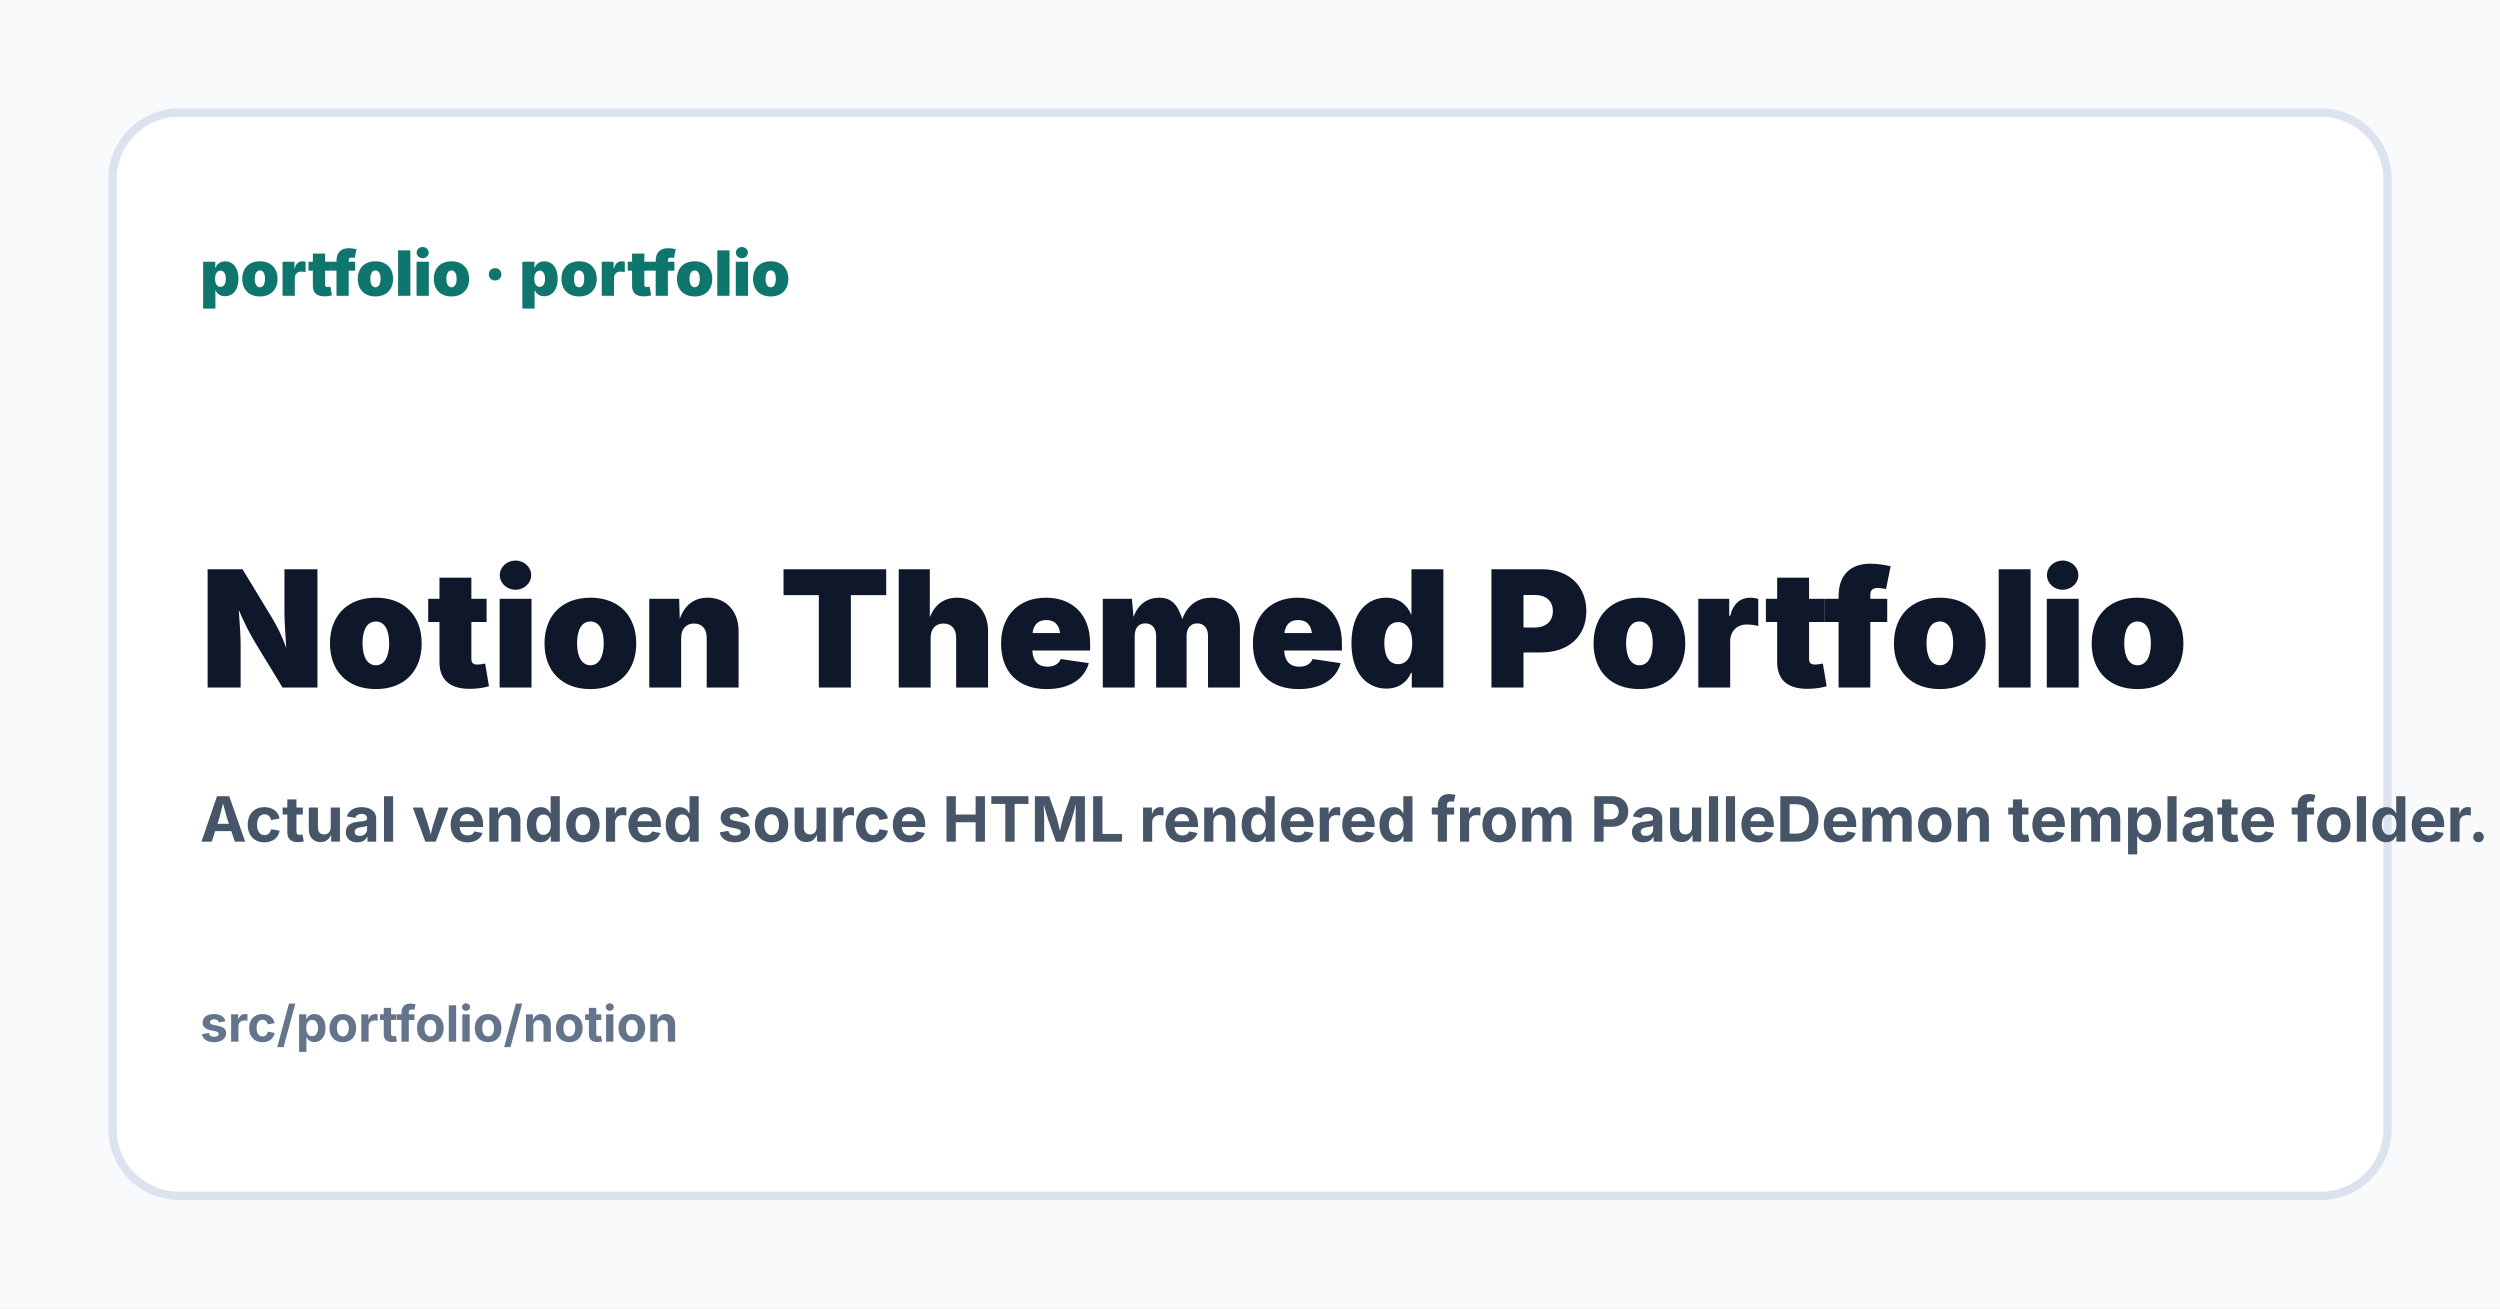
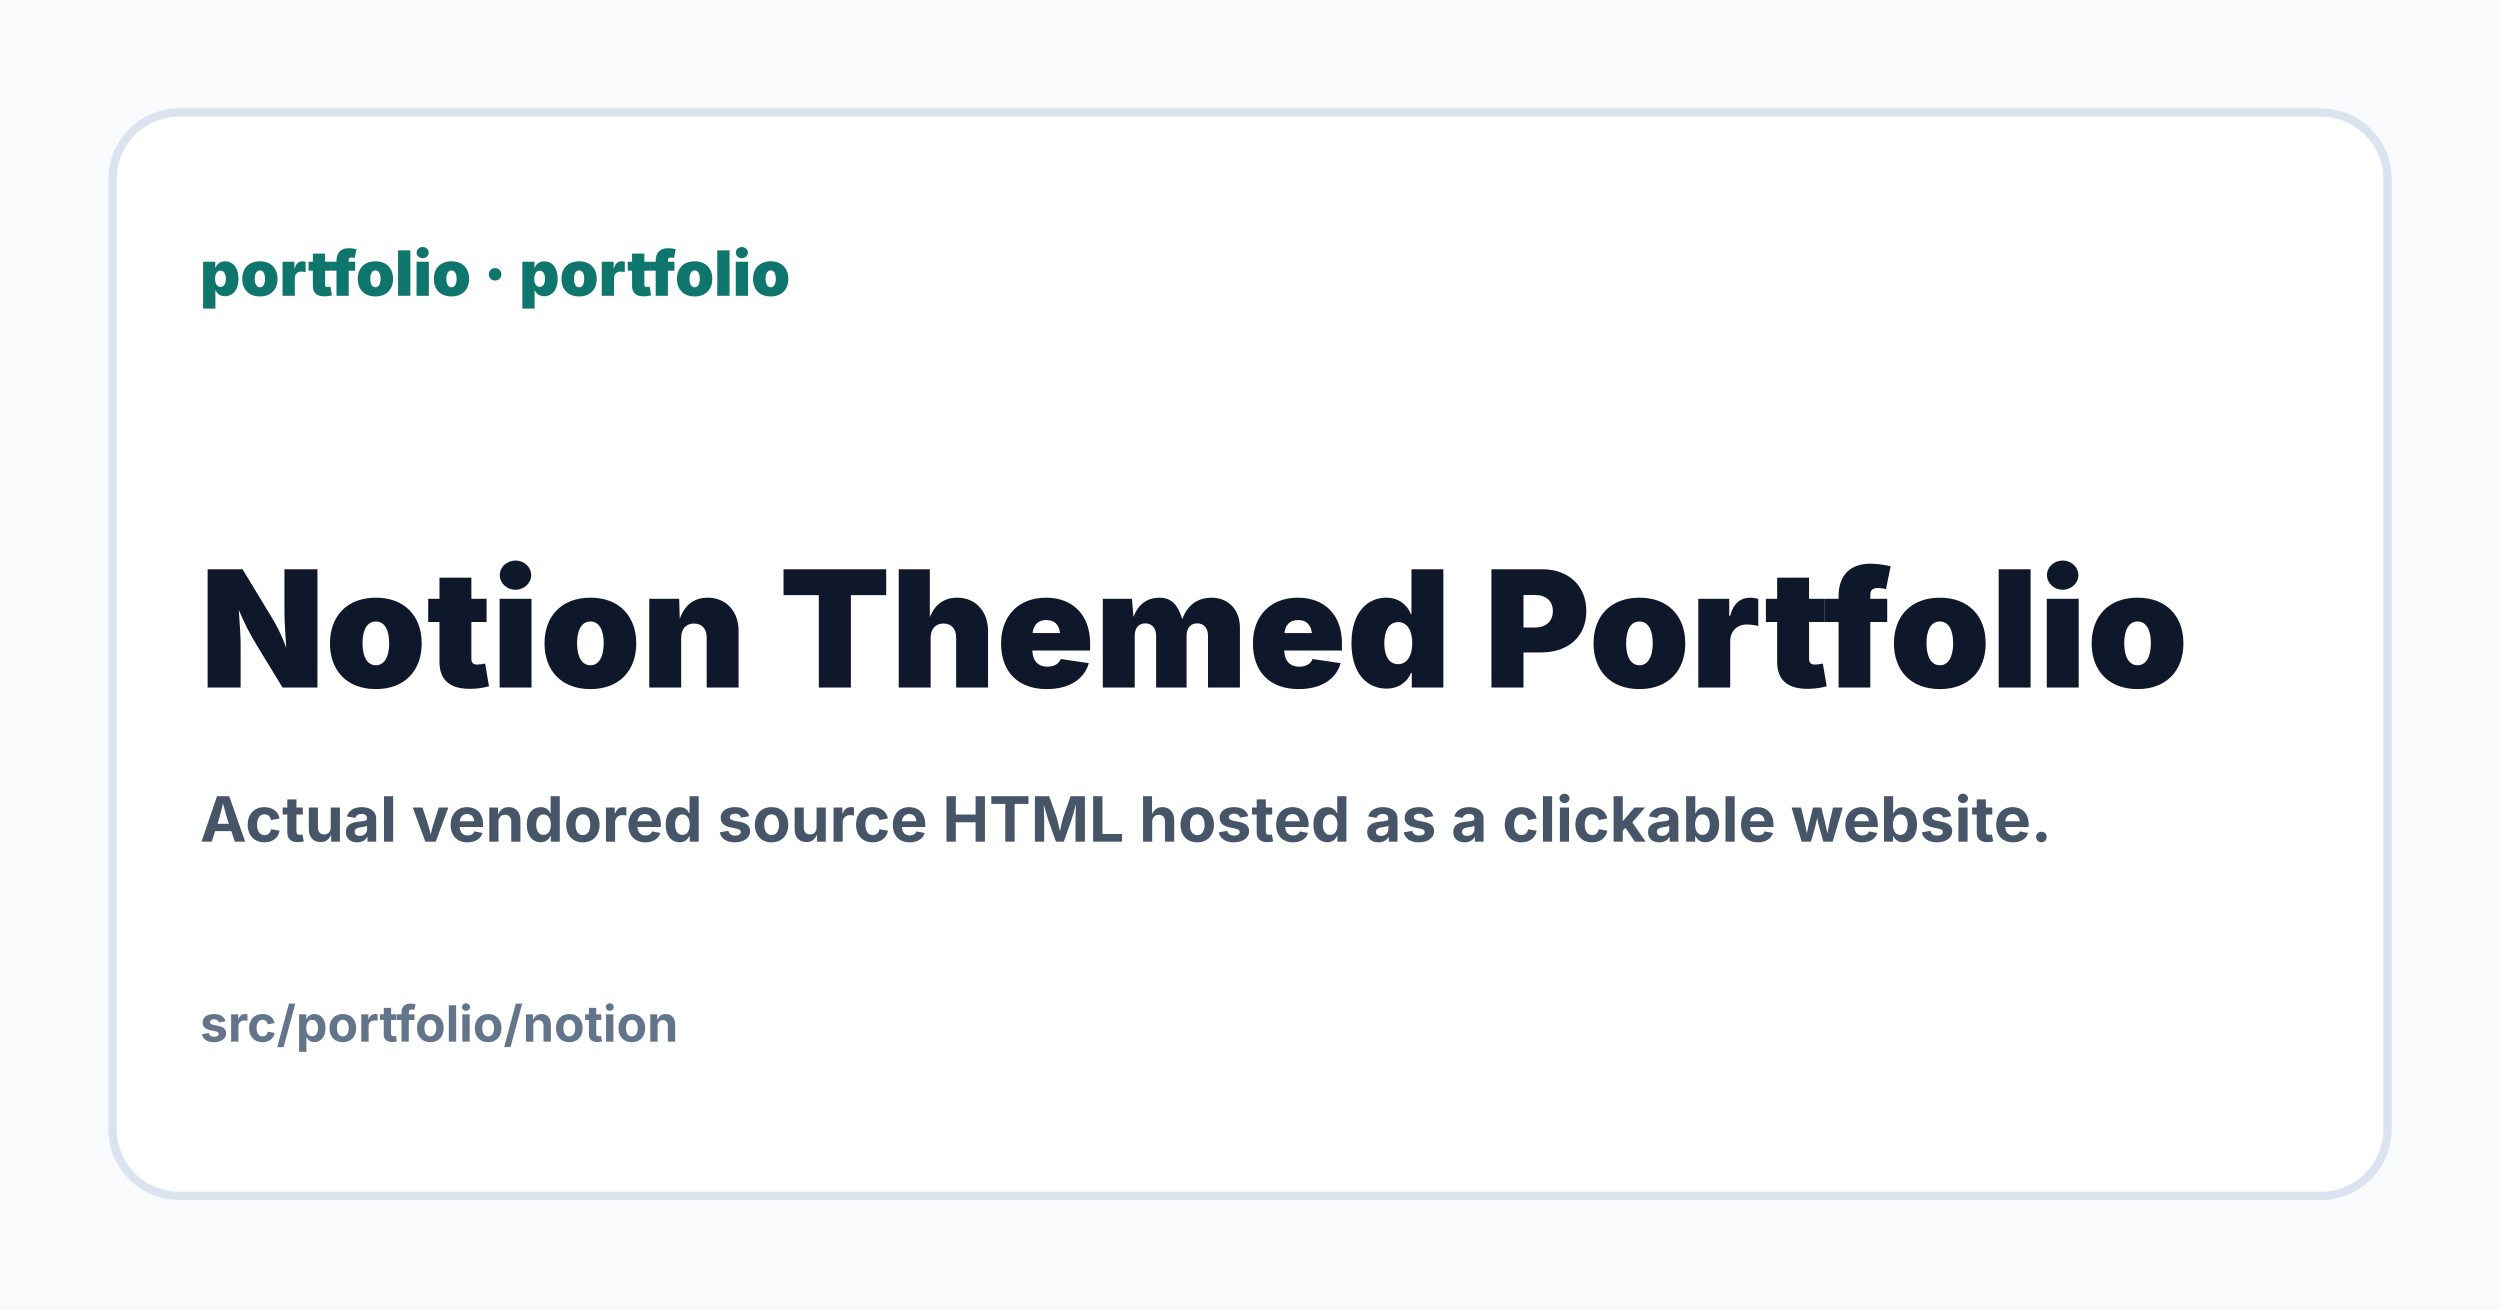
<svg xmlns="http://www.w3.org/2000/svg" width="1200" height="628" viewBox="0 0 1200 628" role="img" aria-label="Notion Themed Portfolio preview">
  <rect width="1200" height="628" fill="#f8fafc" />
  <rect x="54" y="54" width="1092" height="520" rx="32" fill="#ffffff" stroke="#dbe3ef" stroke-width="4" />
  <text x="96" y="142" fill="#0f766e" font-family="Inter, Arial, sans-serif" font-size="30" font-weight="850">portfolio · portfolio</text>
  <text x="96" y="330" fill="#0f172a" font-family="Inter, Arial, sans-serif" font-size="78" font-weight="900">Notion Themed Portfolio</text>
-   <text x="96" y="404" fill="#475569" font-family="Inter, Arial, sans-serif" font-size="30" font-weight="650">Actual vendored source HTML rendered from PaulleDemon template folder.</text>
+   <text x="96" y="404" fill="#475569" font-family="Inter, Arial, sans-serif" font-size="30" font-weight="650">Actual vendored source HTML hosted as a clickable website.</text>
  <text x="96" y="500" fill="#64748b" font-family="Inter, Arial, sans-serif" font-size="24" font-weight="650">src/portfolio/notion</text>
</svg>
